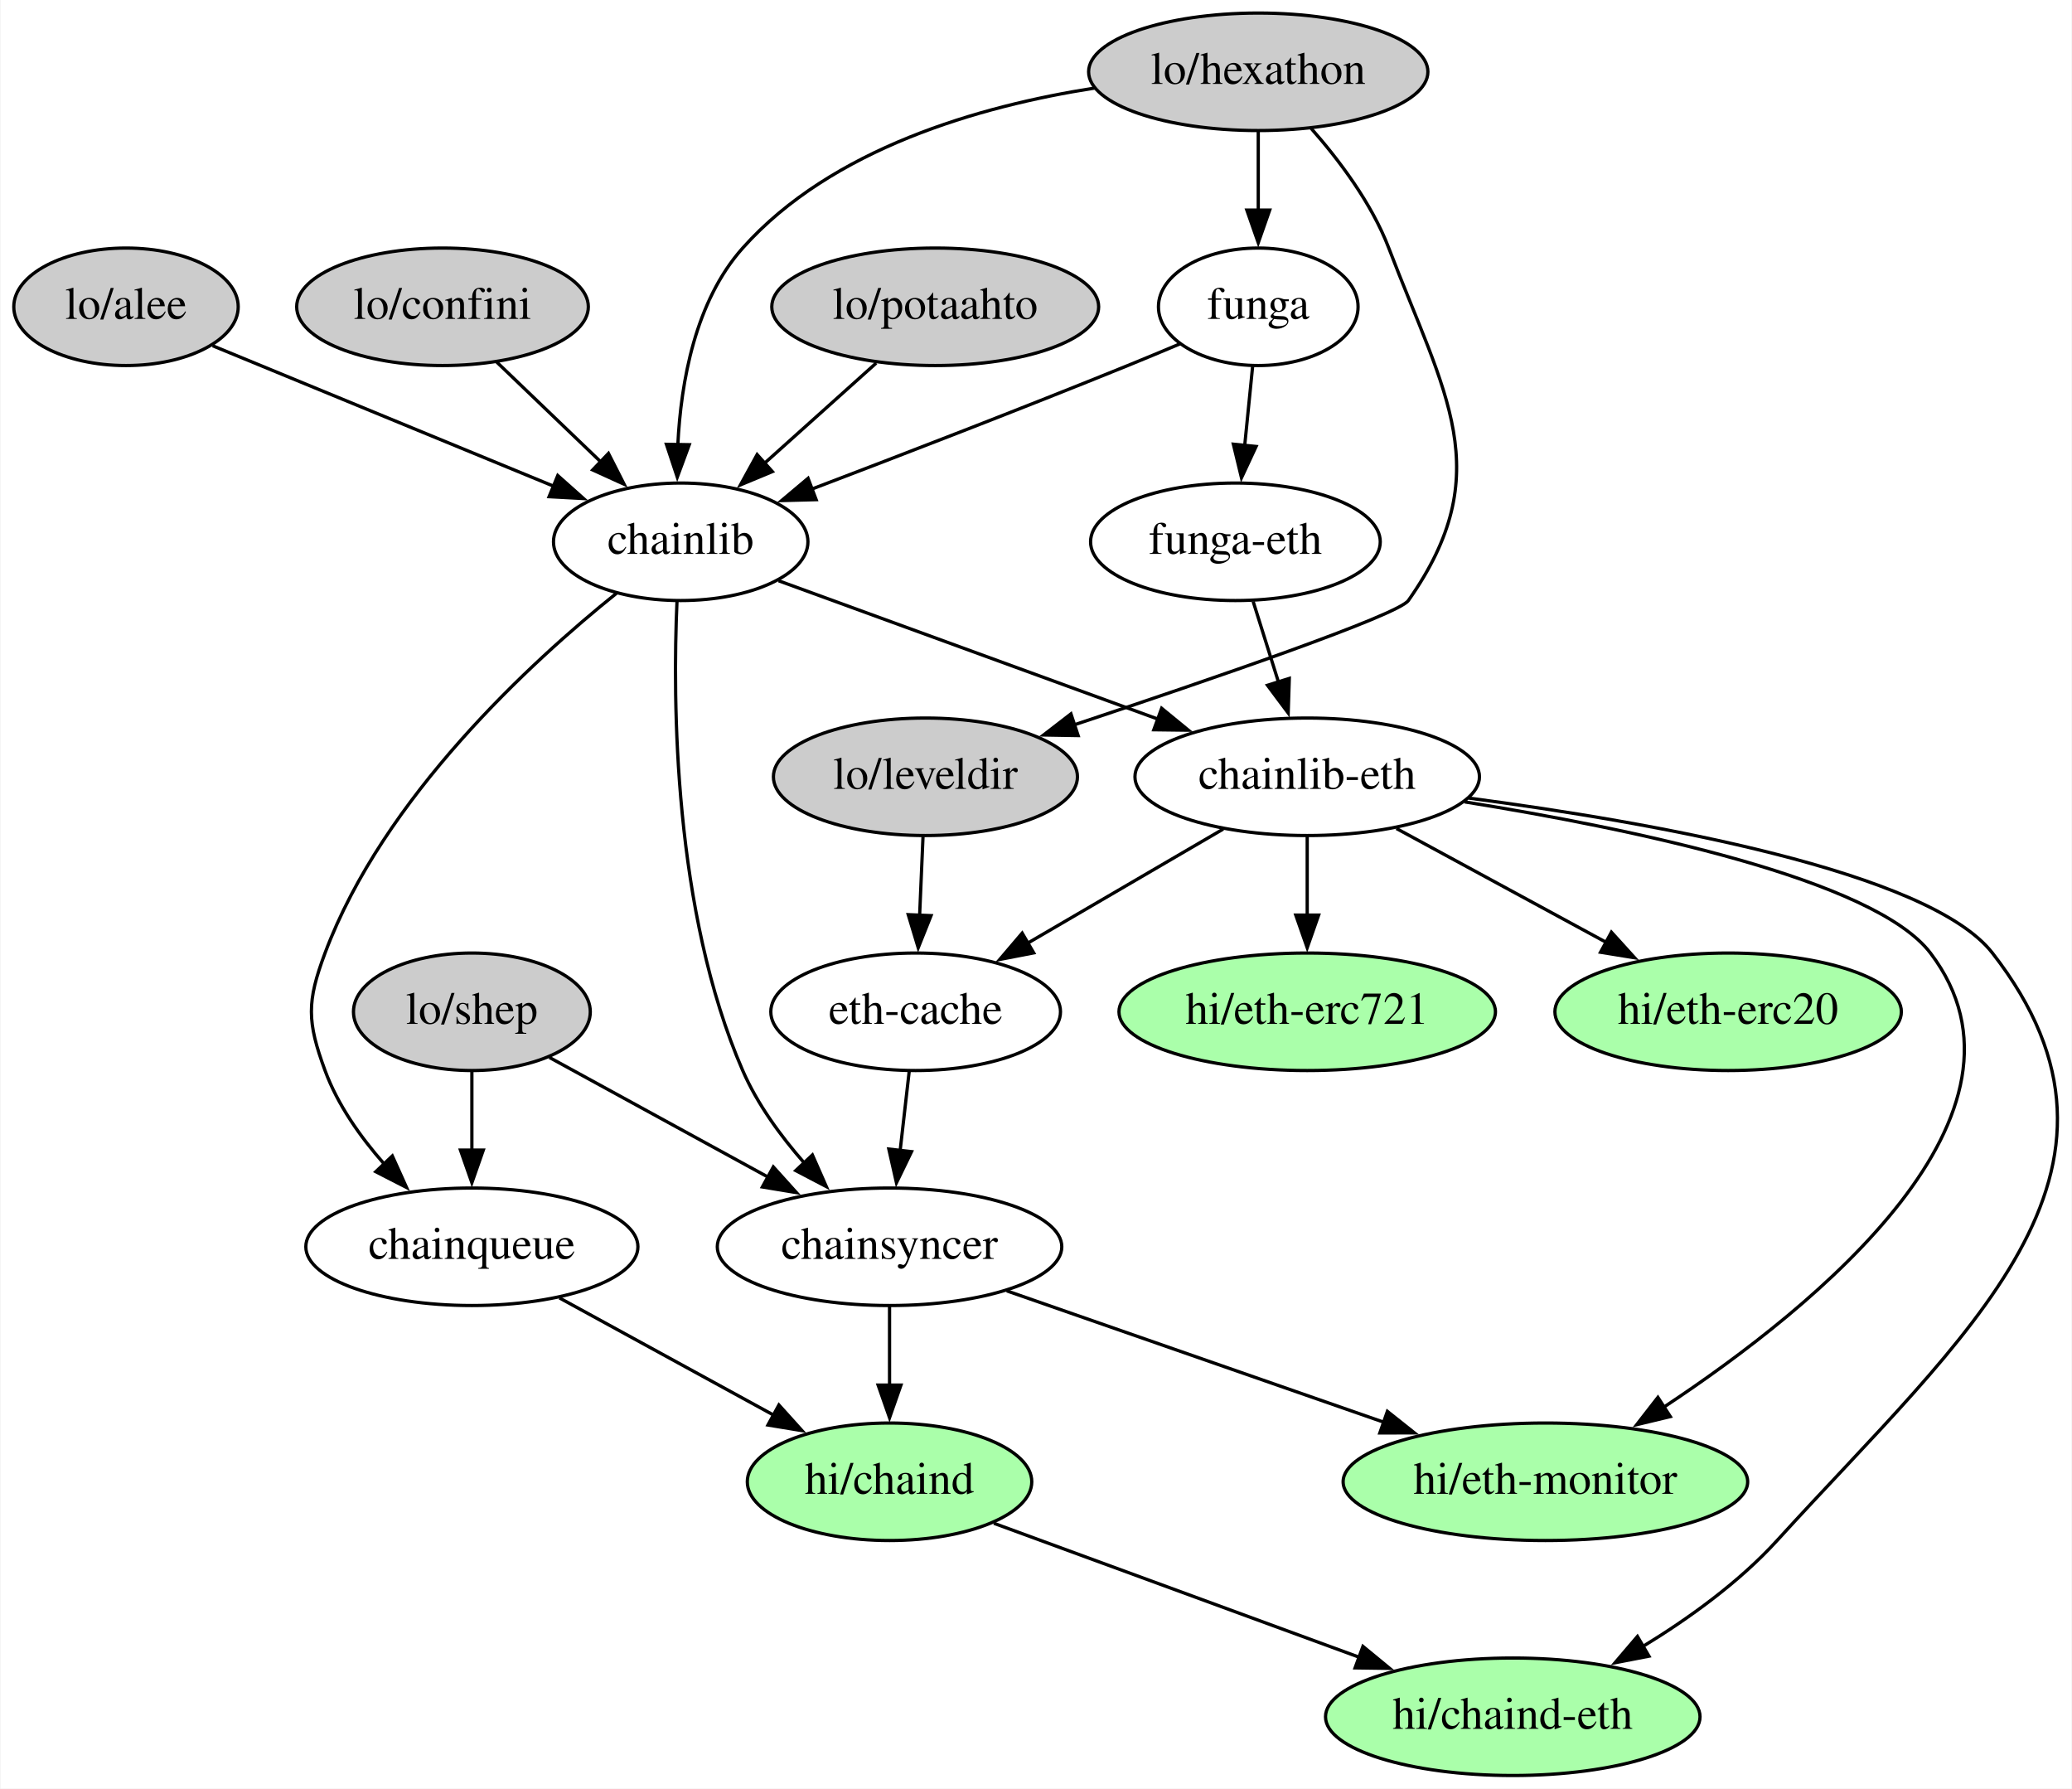
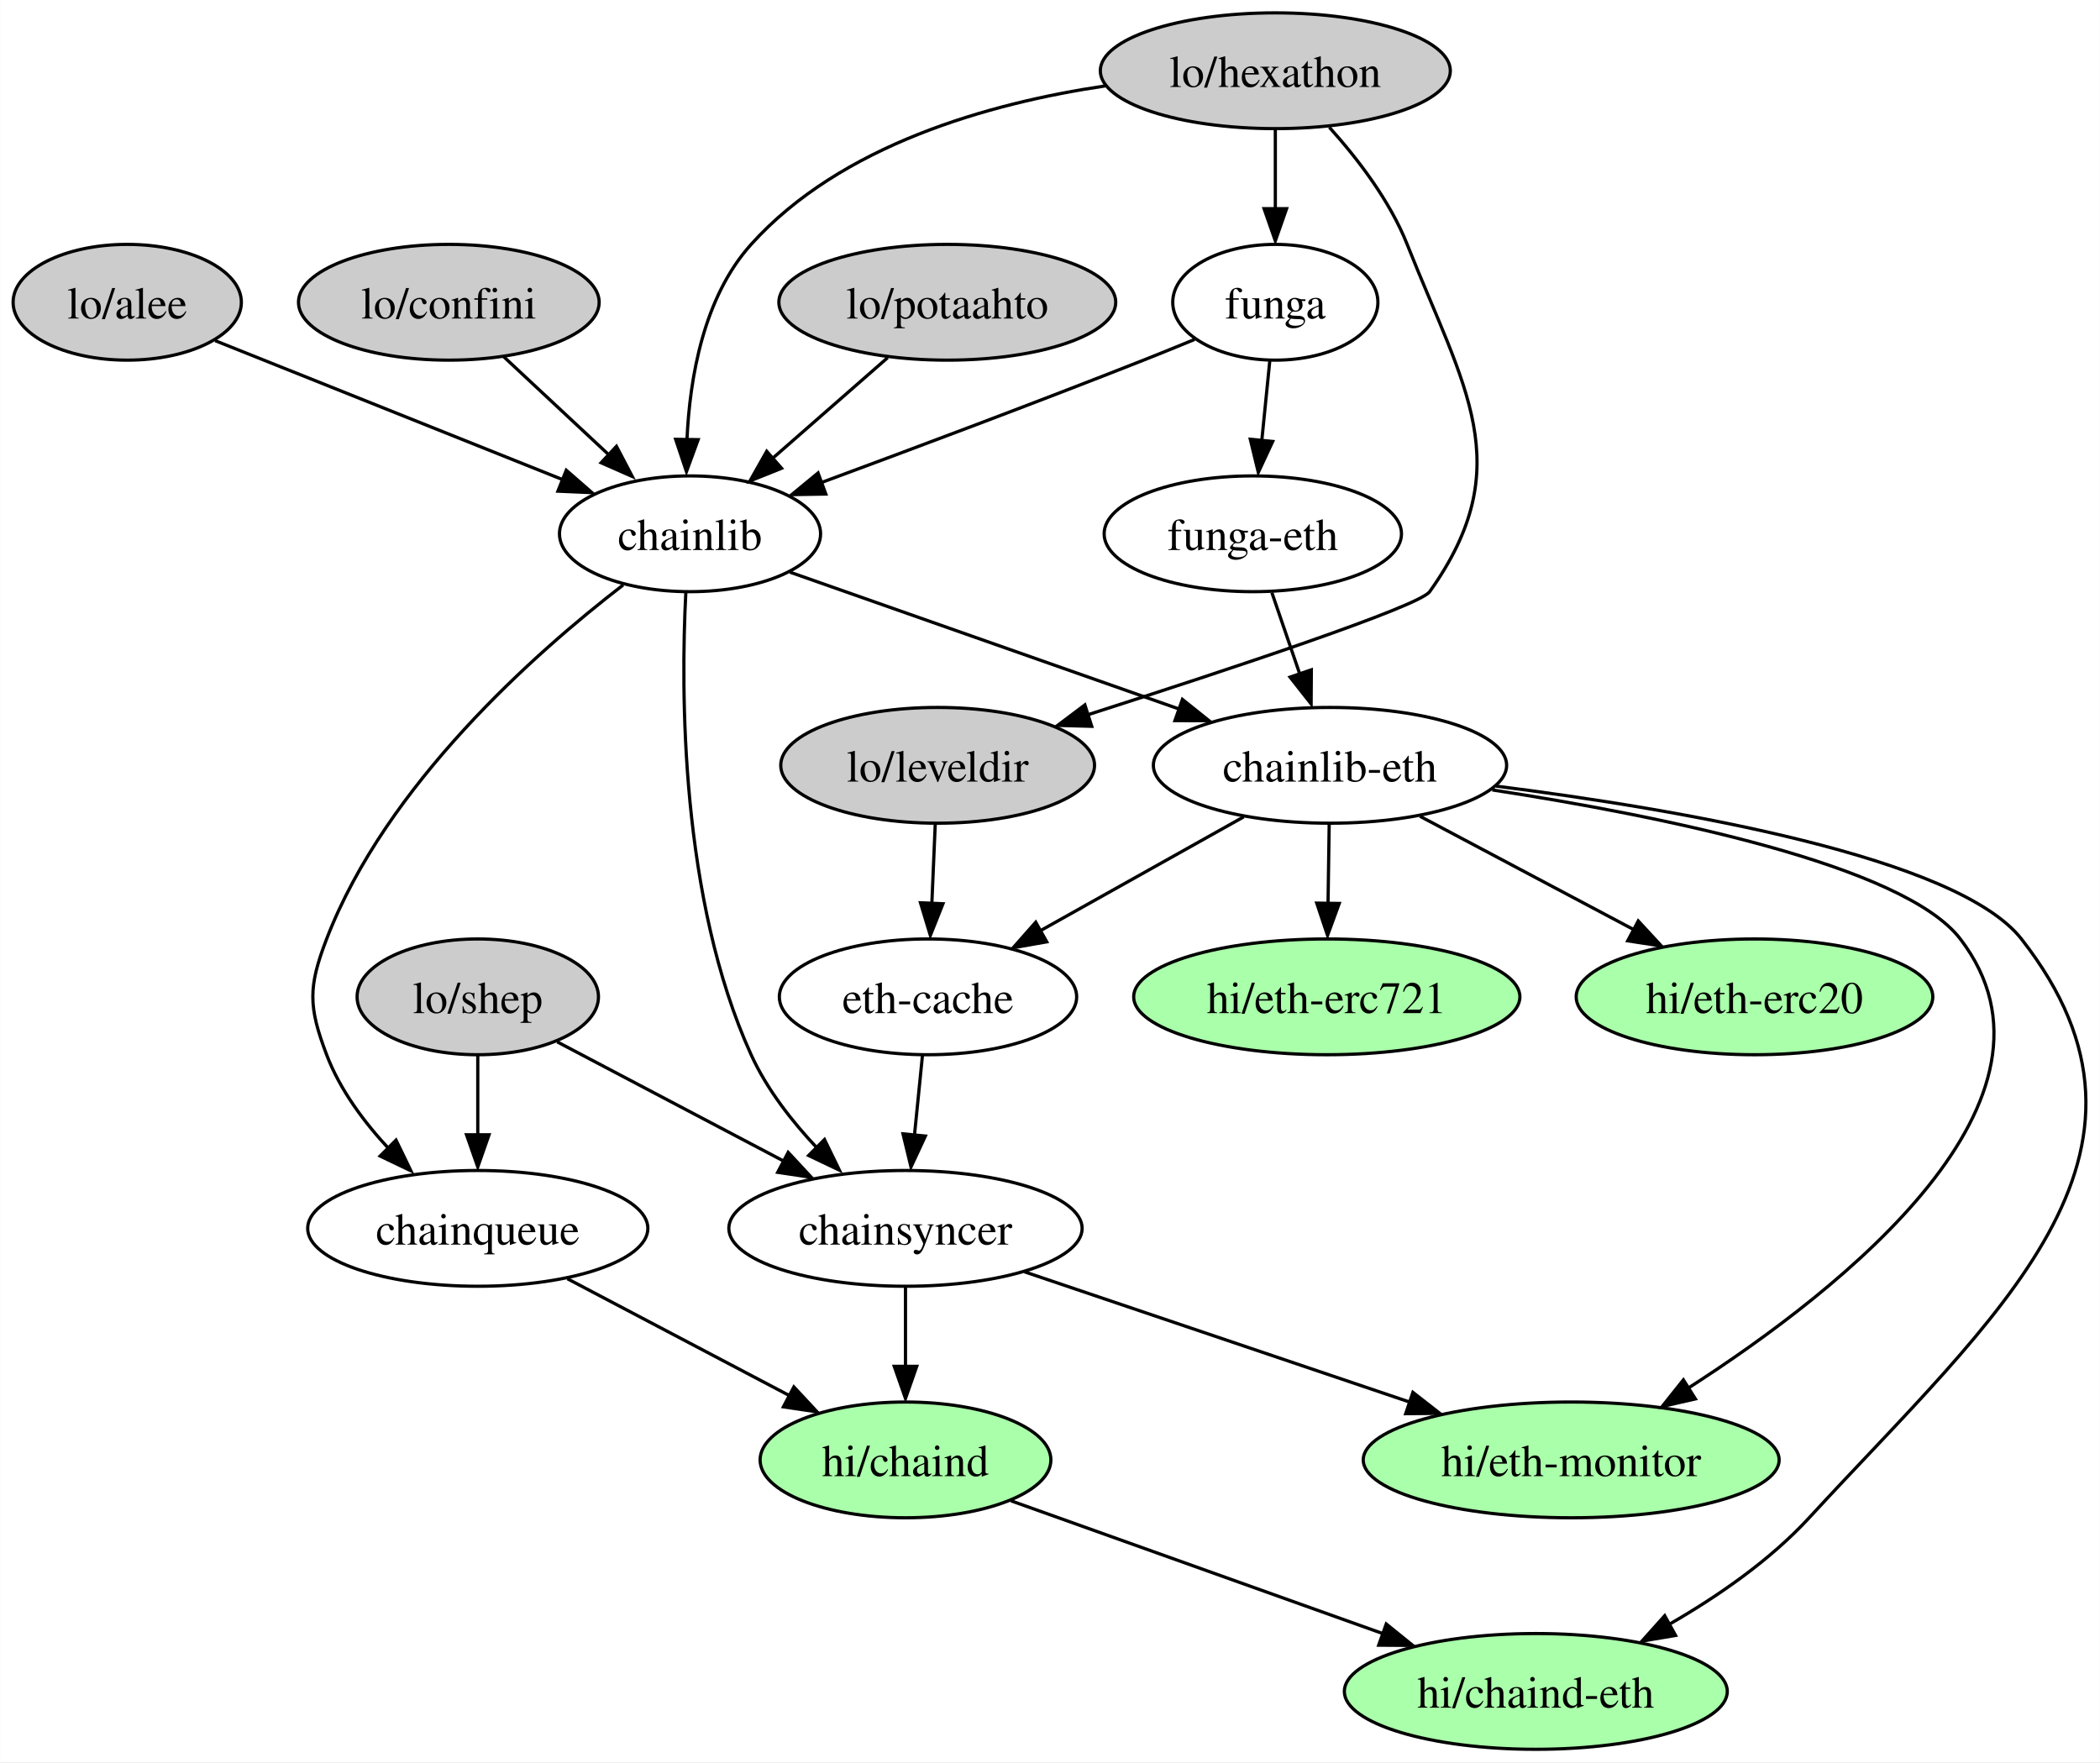
- <svg xmlns="http://www.w3.org/2000/svg" width="635pt" height="548pt" viewBox="0.00 0.00 634.67 548.00">
+ <svg xmlns="http://www.w3.org/2000/svg" width="653pt" height="548pt" viewBox="0.00 0.00 652.85 548.00">
  <g id="graph0" class="graph" transform="scale(1 1) rotate(0) translate(4 544)">
-     <polygon fill="white" stroke="none" points="-4,4 -4,-544 630.67,-544 630.67,4 -4,4" />
+     <polygon fill="white" stroke="none" points="-4,4 -4,-544 648.85,-544 648.85,4 -4,4" />
    <g id="node1" class="node">
-       <ellipse fill="#cccccc" stroke="black" cx="131.45" cy="-450" rx="44.69" ry="18" />
-       <text text-anchor="middle" x="131.45" y="-446.3" font-family="Times,serif" font-size="14.00">lo/confini</text>
+       <ellipse fill="#cccccc" stroke="black" cx="135.49" cy="-450" rx="46.75" ry="18" />
+       <text text-anchor="middle" x="135.49" y="-444.95" font-family="Times,serif" font-size="14.00">lo/confini</text>
    </g>
    <g id="node7" class="node">
-       <ellipse fill="none" stroke="black" cx="204.45" cy="-378" rx="38.99" ry="18" />
-       <text text-anchor="middle" x="204.45" y="-374.3" font-family="Times,serif" font-size="14.00">chainlib</text>
+       <ellipse fill="none" stroke="black" cx="210.49" cy="-378" rx="40.6" ry="18" />
+       <text text-anchor="middle" x="210.49" y="-372.95" font-family="Times,serif" font-size="14.00">chainlib</text>
    </g>
    <g id="edge2" class="edge">
-       <path fill="none" stroke="black" d="M148.01,-433.12C157.51,-424.01 169.59,-412.42 180.15,-402.3" />
-       <polygon fill="black" stroke="black" points="182.31,-405.08 187.11,-395.63 177.47,-400.02 182.31,-405.08" />
+       <path fill="none" stroke="black" d="M152.5,-433.12C162.29,-423.99 174.75,-412.36 185.61,-402.22" />
+       <polygon fill="black" stroke="black" points="187.61,-405.2 192.53,-395.82 182.84,-400.09 187.61,-405.2" />
    </g>
    <g id="node2" class="node">
-       <ellipse fill="#cccccc" stroke="black" cx="381.45" cy="-522" rx="51.99" ry="18" />
-       <text text-anchor="middle" x="381.45" y="-518.3" font-family="Times,serif" font-size="14.00">lo/hexathon</text>
+       <ellipse fill="#cccccc" stroke="black" cx="392.49" cy="-522" rx="54.42" ry="18" />
+       <text text-anchor="middle" x="392.49" y="-516.95" font-family="Times,serif" font-size="14.00">lo/hexathon</text>
    </g>
    <g id="node4" class="node">
-       <ellipse fill="#cccccc" stroke="black" cx="279.45" cy="-306" rx="46.59" ry="18" />
-       <text text-anchor="middle" x="279.45" y="-302.3" font-family="Times,serif" font-size="14.00">lo/leveldir</text>
+       <ellipse fill="#cccccc" stroke="black" cx="287.49" cy="-306" rx="48.79" ry="18" />
+       <text text-anchor="middle" x="287.49" y="-300.95" font-family="Times,serif" font-size="14.00">lo/leveldir</text>
    </g>
    <g id="edge8" class="edge">
-       <path fill="none" stroke="black" d="M397.5,-504.84C406.18,-495.03 416.18,-481.78 421.45,-468 438.6,-423.09 455.12,-399.31 427.45,-360 424.3,-355.53 367.23,-335.93 324.9,-321.87" />
-       <polygon fill="black" stroke="black" points="326.25,-318.63 315.66,-318.81 324.05,-325.28 326.25,-318.63" />
+       <path fill="none" stroke="black" d="M409.28,-504.42C418.06,-494.68 428.08,-481.62 433.49,-468 451.22,-423.29 468.38,-399.19 440.49,-360 437.22,-355.41 378.06,-335.79 334.29,-321.76" />
+       <polygon fill="black" stroke="black" points="335.4,-318.13 324.81,-318.42 333.27,-324.79 335.4,-318.13" />
    </g>
    <g id="edge3" class="edge">
-       <path fill="none" stroke="black" d="M331.26,-517.01C296.11,-511.51 250.71,-498.54 223.45,-468 208.88,-451.68 204.51,-426.98 203.57,-407.73" />
-       <polygon fill="black" stroke="black" points="207.07,-407.75 203.4,-397.81 200.07,-407.87 207.07,-407.75" />
+       <path fill="none" stroke="black" d="M339.59,-517.28C303.51,-511.9 257.37,-498.95 229.49,-468 214.7,-451.59 210.4,-426.57 209.54,-407.23" />
+       <polygon fill="black" stroke="black" points="213.02,-407.28 209.38,-397.33 206.02,-407.38 213.02,-407.28" />
    </g>
    <g id="node9" class="node">
-       <ellipse fill="none" stroke="black" cx="381.45" cy="-450" rx="30.59" ry="18" />
-       <text text-anchor="middle" x="381.45" y="-446.3" font-family="Times,serif" font-size="14.00">funga</text>
+       <ellipse fill="none" stroke="black" cx="392.49" cy="-450" rx="31.9" ry="18" />
+       <text text-anchor="middle" x="392.49" y="-444.95" font-family="Times,serif" font-size="14.00">funga</text>
    </g>
    <g id="edge6" class="edge">
-       <path fill="none" stroke="black" d="M381.45,-503.7C381.45,-496.41 381.45,-487.73 381.45,-479.54" />
-       <polygon fill="black" stroke="black" points="384.95,-479.62 381.45,-469.62 377.95,-479.62 384.95,-479.62" />
+       <path fill="none" stroke="black" d="M392.49,-503.7C392.49,-496.24 392.49,-487.32 392.49,-478.97" />
+       <polygon fill="black" stroke="black" points="395.99,-479.1 392.49,-469.1 388.99,-479.1 395.99,-479.1" />
    </g>
    <g id="node3" class="node">
-       <ellipse fill="#cccccc" stroke="black" cx="282.45" cy="-450" rx="50.09" ry="18" />
-       <text text-anchor="middle" x="282.45" y="-446.3" font-family="Times,serif" font-size="14.00">lo/potaahto</text>
+       <ellipse fill="#cccccc" stroke="black" cx="290.49" cy="-450" rx="52.38" ry="18" />
+       <text text-anchor="middle" x="290.49" y="-444.95" font-family="Times,serif" font-size="14.00">lo/potaahto</text>
    </g>
    <g id="edge4" class="edge">
-       <path fill="none" stroke="black" d="M264.36,-432.76C254.2,-423.65 241.36,-412.13 230.17,-402.09" />
-       <polygon fill="black" stroke="black" points="232.54,-399.51 222.76,-395.44 227.87,-404.72 232.54,-399.51" />
+       <path fill="none" stroke="black" d="M271.93,-432.76C261.31,-423.47 247.82,-411.67 236.19,-401.49" />
+       <polygon fill="black" stroke="black" points="238.95,-398.38 229.12,-394.43 234.34,-403.65 238.95,-398.38" />
    </g>
    <g id="node11" class="node">
-       <ellipse fill="none" stroke="black" cx="276.45" cy="-234" rx="44.39" ry="18" />
-       <text text-anchor="middle" x="276.45" y="-230.3" font-family="Times,serif" font-size="14.00">eth-cache</text>
+       <ellipse fill="none" stroke="black" cx="284.49" cy="-234" rx="46.23" ry="18" />
+       <text text-anchor="middle" x="284.49" y="-228.95" font-family="Times,serif" font-size="14.00">eth-cache</text>
    </g>
    <g id="edge9" class="edge">
-       <path fill="none" stroke="black" d="M278.71,-287.7C278.39,-280.41 278.02,-271.73 277.67,-263.54" />
-       <polygon fill="black" stroke="black" points="281.17,-263.46 277.24,-253.62 274.18,-263.76 281.17,-263.46" />
+       <path fill="none" stroke="black" d="M286.74,-287.7C286.42,-280.24 286.04,-271.32 285.68,-262.97" />
+       <polygon fill="black" stroke="black" points="289.14,-262.95 285.22,-253.1 282.15,-263.25 289.14,-262.95" />
    </g>
    <g id="node5" class="node">
-       <ellipse fill="#cccccc" stroke="black" cx="140.45" cy="-234" rx="36.29" ry="18" />
-       <text text-anchor="middle" x="140.45" y="-230.3" font-family="Times,serif" font-size="14.00">lo/shep</text>
+       <ellipse fill="#cccccc" stroke="black" cx="144.49" cy="-234" rx="37.53" ry="18" />
+       <text text-anchor="middle" x="144.49" y="-228.95" font-family="Times,serif" font-size="14.00">lo/shep</text>
    </g>
    <g id="node12" class="node">
-       <ellipse fill="none" stroke="black" cx="268.45" cy="-162" rx="52.79" ry="18" />
-       <text text-anchor="middle" x="268.45" y="-158.3" font-family="Times,serif" font-size="14.00">chainsyncer</text>
+       <ellipse fill="none" stroke="black" cx="277.49" cy="-162" rx="54.93" ry="18" />
+       <text text-anchor="middle" x="277.49" y="-156.95" font-family="Times,serif" font-size="14.00">chainsyncer</text>
    </g>
    <g id="edge14" class="edge">
-       <path fill="none" stroke="black" d="M164.22,-220C183.07,-209.69 209.75,-195.1 231.39,-183.26" />
-       <polygon fill="black" stroke="black" points="232.83,-186.47 239.92,-178.6 229.47,-180.33 232.83,-186.47" />
+       <path fill="none" stroke="black" d="M169.19,-220C188.95,-209.6 217,-194.84 239.59,-182.94" />
+       <polygon fill="black" stroke="black" points="241.01,-185.63 248.22,-177.87 237.75,-179.43 241.01,-185.63" />
    </g>
    <g id="node13" class="node">
-       <ellipse fill="none" stroke="black" cx="140.45" cy="-162" rx="50.89" ry="18" />
-       <text text-anchor="middle" x="140.45" y="-158.3" font-family="Times,serif" font-size="14.00">chainqueue</text>
+       <ellipse fill="none" stroke="black" cx="144.49" cy="-162" rx="52.89" ry="18" />
+       <text text-anchor="middle" x="144.49" y="-156.95" font-family="Times,serif" font-size="14.00">chainqueue</text>
    </g>
    <g id="edge15" class="edge">
-       <path fill="none" stroke="black" d="M140.45,-215.7C140.45,-208.41 140.45,-199.73 140.45,-191.54" />
-       <polygon fill="black" stroke="black" points="143.95,-191.62 140.45,-181.62 136.95,-191.62 143.95,-191.62" />
+       <path fill="none" stroke="black" d="M144.49,-215.7C144.49,-208.24 144.49,-199.32 144.49,-190.97" />
+       <polygon fill="black" stroke="black" points="147.99,-191.1 144.49,-181.1 140.99,-191.1 147.99,-191.1" />
    </g>
    <g id="node6" class="node">
-       <ellipse fill="#cccccc" stroke="black" cx="34.45" cy="-450" rx="34.39" ry="18" />
-       <text text-anchor="middle" x="34.45" y="-446.3" font-family="Times,serif" font-size="14.00">lo/alee</text>
+       <ellipse fill="#cccccc" stroke="black" cx="35.49" cy="-450" rx="35.49" ry="18" />
+       <text text-anchor="middle" x="35.49" y="-444.95" font-family="Times,serif" font-size="14.00">lo/alee</text>
    </g>
    <g id="edge1" class="edge">
-       <path fill="none" stroke="black" d="M61.01,-438.06C89.12,-426.49 133.74,-408.11 165.76,-394.93" />
-       <polygon fill="black" stroke="black" points="166.77,-398.3 174.69,-391.25 164.11,-391.82 166.77,-398.3" />
+       <path fill="none" stroke="black" d="M62.83,-438.06C91.8,-426.47 137.83,-408.06 170.79,-394.88" />
+       <polygon fill="black" stroke="black" points="172.01,-397.76 180,-390.8 169.41,-391.26 172.01,-397.76" />
    </g>
    <g id="node8" class="node">
-       <ellipse fill="none" stroke="black" cx="396.45" cy="-306" rx="52.79" ry="18" />
-       <text text-anchor="middle" x="396.45" y="-302.3" font-family="Times,serif" font-size="14.00">chainlib-eth</text>
+       <ellipse fill="none" stroke="black" cx="409.49" cy="-306" rx="54.93" ry="18" />
+       <text text-anchor="middle" x="409.49" y="-300.95" font-family="Times,serif" font-size="14.00">chainlib-eth</text>
    </g>
    <g id="edge5" class="edge">
-       <path fill="none" stroke="black" d="M234.45,-366.06C265.61,-354.7 314.75,-336.79 350.74,-323.66" />
-       <polygon fill="black" stroke="black" points="351.84,-326.99 360.03,-320.28 349.44,-320.41 351.84,-326.99" />
+       <path fill="none" stroke="black" d="M241.58,-366.06C274.05,-354.64 325.37,-336.59 362.73,-323.45" />
+       <polygon fill="black" stroke="black" points="363.6,-326.5 371.87,-319.88 361.27,-319.9 363.6,-326.5" />
    </g>
    <g id="edge10" class="edge">
-       <path fill="none" stroke="black" d="M203.31,-359.71C201.97,-329.28 202.21,-264.77 223.45,-216 227.91,-205.76 235.02,-196 242.29,-187.71" />
-       <polygon fill="black" stroke="black" points="244.81,-190.13 249.08,-180.44 239.7,-185.35 244.81,-190.13" />
+       <path fill="none" stroke="black" d="M209.18,-359.64C207.61,-329.1 207.47,-264.43 229.49,-216 234.39,-205.21 242.32,-195.09 250.32,-186.65" />
+       <polygon fill="black" stroke="black" points="252.3,-189.63 256.93,-180.11 247.37,-184.66 252.3,-189.63" />
    </g>
    <g id="edge11" class="edge">
-       <path fill="none" stroke="black" d="M184.82,-362.27C158.59,-341.21 113.33,-299.72 95.45,-252 89.83,-237.02 89.93,-231.02 95.45,-216 99.3,-205.52 106.24,-195.69 113.54,-187.41" />
-       <polygon fill="black" stroke="black" points="116.07,-189.83 120.43,-180.17 111,-185 116.07,-189.83" />
+       <path fill="none" stroke="black" d="M189.7,-362.09C162.46,-341.11 115.98,-300.05 97.49,-252 91.74,-237.07 91.81,-230.96 97.49,-216 101.65,-205.02 109.25,-194.86 117.14,-186.43" />
+       <polygon fill="black" stroke="black" points="119.07,-189.45 123.69,-179.91 114.13,-184.49 119.07,-189.45" />
    </g>
    <g id="edge12" class="edge">
-       <path fill="none" stroke="black" d="M370.7,-289.98C353.19,-279.77 329.82,-266.14 310.74,-255" />
-       <polygon fill="black" stroke="black" points="312.63,-252.05 302.23,-250.04 309.1,-258.1 312.63,-252.05" />
+       <path fill="none" stroke="black" d="M382.67,-289.98C364.18,-279.63 339.41,-265.76 319.38,-254.54" />
+       <polygon fill="black" stroke="black" points="321.41,-251.11 310.98,-249.27 317.99,-257.21 321.41,-251.11" />
    </g>
    <g id="node15" class="node">
-       <ellipse fill="#aaffaa" stroke="black" cx="459.45" cy="-18" rx="57.39" ry="18" />
-       <text text-anchor="middle" x="459.45" y="-14.3" font-family="Times,serif" font-size="14.00">hi/chaind-eth</text>
+       <ellipse fill="#aaffaa" stroke="black" cx="473.49" cy="-18" rx="59.54" ry="18" />
+       <text text-anchor="middle" x="473.49" y="-12.95" font-family="Times,serif" font-size="14.00">hi/chaind-eth</text>
    </g>
    <g id="edge25" class="edge">
-       <path fill="none" stroke="black" d="M445.96,-299.48C501.66,-292.13 586.92,-277.07 606.45,-252 658.81,-184.78 597.81,-135.01 540.45,-72 528.77,-59.18 513.35,-48.08 499.1,-39.4" />
-       <polygon fill="black" stroke="black" points="501.19,-36.57 490.78,-34.55 497.66,-42.61 501.19,-36.57" />
+       <path fill="none" stroke="black" d="M461.18,-299.53C518.2,-292.3 604.57,-277.42 624.49,-252 677.03,-184.92 616.19,-134.69 558.49,-72 546.31,-58.77 530.11,-47.59 515.12,-38.95" />
+       <polygon fill="black" stroke="black" points="516.95,-35.41 506.5,-33.65 513.57,-41.54 516.95,-35.41" />
    </g>
    <g id="node16" class="node">
-       <ellipse fill="#aaffaa" stroke="black" cx="469.45" cy="-90" rx="61.99" ry="18" />
-       <text text-anchor="middle" x="469.45" y="-86.3" font-family="Times,serif" font-size="14.00">hi/eth-monitor</text>
+       <ellipse fill="#aaffaa" stroke="black" cx="484.49" cy="-90" rx="64.66" ry="18" />
+       <text text-anchor="middle" x="484.49" y="-84.95" font-family="Times,serif" font-size="14.00">hi/eth-monitor</text>
    </g>
    <g id="edge24" class="edge">
-       <path fill="none" stroke="black" d="M444.72,-298.31C495.43,-290.18 570.21,-274.67 587.45,-252 624.85,-202.81 552.89,-144.03 505.78,-112.89" />
-       <polygon fill="black" stroke="black" points="507.73,-109.98 497.43,-107.5 503.93,-115.86 507.73,-109.98" />
+       <path fill="none" stroke="black" d="M459.95,-298.35C511.96,-290.34 587.86,-275.02 605.49,-252 643.54,-202.28 569.16,-143.35 521.02,-112.41" />
+       <polygon fill="black" stroke="black" points="523.11,-108.97 512.78,-106.61 519.38,-114.89 523.11,-108.97" />
    </g>
    <g id="node17" class="node">
-       <ellipse fill="#aaffaa" stroke="black" cx="525.45" cy="-234" rx="53.09" ry="18" />
-       <text text-anchor="middle" x="525.45" y="-230.3" font-family="Times,serif" font-size="14.00">hi/eth-erc20</text>
+       <ellipse fill="#aaffaa" stroke="black" cx="541.49" cy="-234" rx="55.45" ry="18" />
+       <text text-anchor="middle" x="541.49" y="-228.95" font-family="Times,serif" font-size="14.00">hi/eth-erc20</text>
    </g>
    <g id="edge20" class="edge">
-       <path fill="none" stroke="black" d="M423.8,-290.15C442.53,-279.99 467.6,-266.39 488.15,-255.24" />
-       <polygon fill="black" stroke="black" points="489.68,-258.39 496.8,-250.55 486.34,-252.24 489.68,-258.39" />
+       <path fill="none" stroke="black" d="M437.48,-290.15C456.82,-279.9 482.76,-266.14 503.9,-254.93" />
+       <polygon fill="black" stroke="black" points="505.34,-257.6 512.53,-249.82 502.06,-251.42 505.34,-257.6" />
    </g>
    <g id="node18" class="node">
-       <ellipse fill="#aaffaa" stroke="black" cx="396.45" cy="-234" rx="57.69" ry="18" />
-       <text text-anchor="middle" x="396.45" y="-230.3" font-family="Times,serif" font-size="14.00">hi/eth-erc721</text>
+       <ellipse fill="#aaffaa" stroke="black" cx="408.49" cy="-234" rx="60.05" ry="18" />
+       <text text-anchor="middle" x="408.49" y="-228.95" font-family="Times,serif" font-size="14.00">hi/eth-erc721</text>
    </g>
    <g id="edge21" class="edge">
-       <path fill="none" stroke="black" d="M396.45,-287.7C396.45,-280.41 396.45,-271.73 396.45,-263.54" />
-       <polygon fill="black" stroke="black" points="399.95,-263.62 396.45,-253.62 392.95,-263.62 399.95,-263.62" />
+       <path fill="none" stroke="black" d="M409.24,-287.7C409.13,-280.24 409,-271.32 408.88,-262.97" />
+       <polygon fill="black" stroke="black" points="412.37,-263.05 408.73,-253.1 405.37,-263.15 412.37,-263.05" />
    </g>
    <g id="edge22" class="edge">
-       <path fill="none" stroke="black" d="M357.39,-438.62C352.15,-436.41 346.62,-434.1 341.45,-432 309.05,-418.85 272.05,-404.58 244.68,-394.17" />
-       <polygon fill="black" stroke="black" points="245.96,-390.91 235.37,-390.63 243.48,-397.45 245.96,-390.91" />
+       <path fill="none" stroke="black" d="M367.39,-438.44C362.15,-436.28 356.65,-434.04 351.49,-432 317.95,-418.75 279.63,-404.4 251.42,-393.97" />
+       <polygon fill="black" stroke="black" points="252.72,-390.36 242.13,-390.18 250.3,-396.92 252.72,-390.36" />
    </g>
    <g id="node10" class="node">
-       <ellipse fill="none" stroke="black" cx="374.45" cy="-378" rx="44.39" ry="18" />
-       <text text-anchor="middle" x="374.45" y="-374.3" font-family="Times,serif" font-size="14.00">funga-eth</text>
+       <ellipse fill="none" stroke="black" cx="385.49" cy="-378" rx="46.23" ry="18" />
+       <text text-anchor="middle" x="385.49" y="-372.95" font-family="Times,serif" font-size="14.00">funga-eth</text>
    </g>
    <g id="edge7" class="edge">
-       <path fill="none" stroke="black" d="M379.72,-431.7C378.99,-424.41 378.12,-415.73 377.3,-407.54" />
-       <polygon fill="black" stroke="black" points="380.79,-407.21 376.31,-397.61 373.82,-407.91 380.79,-407.21" />
+       <path fill="none" stroke="black" d="M390.76,-431.7C390.01,-424.24 389.12,-415.32 388.28,-406.97" />
+       <polygon fill="black" stroke="black" points="391.67,-406.71 387.2,-397.1 384.71,-407.4 391.67,-406.71" />
    </g>
    <g id="edge23" class="edge">
-       <path fill="none" stroke="black" d="M379.89,-359.7C382.23,-352.24 385.03,-343.32 387.66,-334.97" />
-       <polygon fill="black" stroke="black" points="390.96,-336.14 390.62,-325.55 384.28,-334.04 390.96,-336.14" />
+       <path fill="none" stroke="black" d="M391.42,-359.7C394.03,-352.07 397.17,-342.92 400.09,-334.4" />
+       <polygon fill="black" stroke="black" points="403.69,-335.7 403.62,-325.1 397.07,-333.43 403.69,-335.7" />
    </g>
    <g id="edge13" class="edge">
-       <path fill="none" stroke="black" d="M274.47,-215.7C273.64,-208.41 272.64,-199.73 271.71,-191.54" />
-       <polygon fill="black" stroke="black" points="275.19,-191.15 270.57,-181.61 268.23,-191.94 275.19,-191.15" />
+       <path fill="none" stroke="black" d="M282.76,-215.7C282.01,-208.24 281.12,-199.32 280.28,-190.97" />
+       <polygon fill="black" stroke="black" points="283.67,-190.71 279.2,-181.1 276.71,-191.4 283.67,-190.71" />
    </g>
    <g id="node14" class="node">
-       <ellipse fill="#aaffaa" stroke="black" cx="268.45" cy="-90" rx="43.59" ry="18" />
-       <text text-anchor="middle" x="268.45" y="-86.3" font-family="Times,serif" font-size="14.00">hi/chaind</text>
+       <ellipse fill="#aaffaa" stroke="black" cx="277.49" cy="-90" rx="45.21" ry="18" />
+       <text text-anchor="middle" x="277.49" y="-84.95" font-family="Times,serif" font-size="14.00">hi/chaind</text>
    </g>
    <g id="edge16" class="edge">
-       <path fill="none" stroke="black" d="M268.45,-143.7C268.45,-136.41 268.45,-127.73 268.45,-119.54" />
-       <polygon fill="black" stroke="black" points="271.95,-119.62 268.45,-109.62 264.95,-119.62 271.95,-119.62" />
+       <path fill="none" stroke="black" d="M277.49,-143.7C277.49,-136.24 277.49,-127.32 277.49,-118.97" />
+       <polygon fill="black" stroke="black" points="280.99,-119.1 277.49,-109.1 273.99,-119.1 280.99,-119.1" />
    </g>
    <g id="edge19" class="edge">
-       <path fill="none" stroke="black" d="M304.38,-148.49C336.62,-137.26 384.22,-120.68 420.03,-108.21" />
-       <polygon fill="black" stroke="black" points="421.02,-111.57 429.31,-104.98 418.71,-104.96 421.02,-111.57" />
+       <path fill="none" stroke="black" d="M314.49,-148.49C347.98,-137.16 397.56,-120.39 434.55,-107.89" />
+       <polygon fill="black" stroke="black" points="435.27,-111 443.62,-104.48 433.03,-104.37 435.27,-111" />
    </g>
    <g id="edge17" class="edge">
-       <path fill="none" stroke="black" d="M167.28,-146.33C186.34,-135.9 212.14,-121.79 232.92,-110.43" />
-       <polygon fill="black" stroke="black" points="234.54,-113.53 241.63,-105.67 231.18,-107.39 234.54,-113.53" />
+       <path fill="none" stroke="black" d="M172.37,-146.33C192.45,-135.76 219.72,-121.4 241.45,-109.97" />
+       <polygon fill="black" stroke="black" points="242.78,-112.69 250,-104.94 239.52,-106.5 242.78,-112.69" />
    </g>
    <g id="edge18" class="edge">
-       <path fill="none" stroke="black" d="M300.42,-77.28C331.12,-66.03 377.85,-48.9 412.72,-36.12" />
-       <polygon fill="black" stroke="black" points="413.53,-39.56 421.71,-32.83 411.12,-32.98 413.53,-39.56" />
+       <path fill="none" stroke="black" d="M310.29,-77.28C341.93,-65.98 390.17,-48.76 426,-35.96" />
+       <polygon fill="black" stroke="black" points="426.98,-38.97 435.22,-32.31 424.63,-32.38 426.98,-38.97" />
    </g>
  </g>
</svg>
